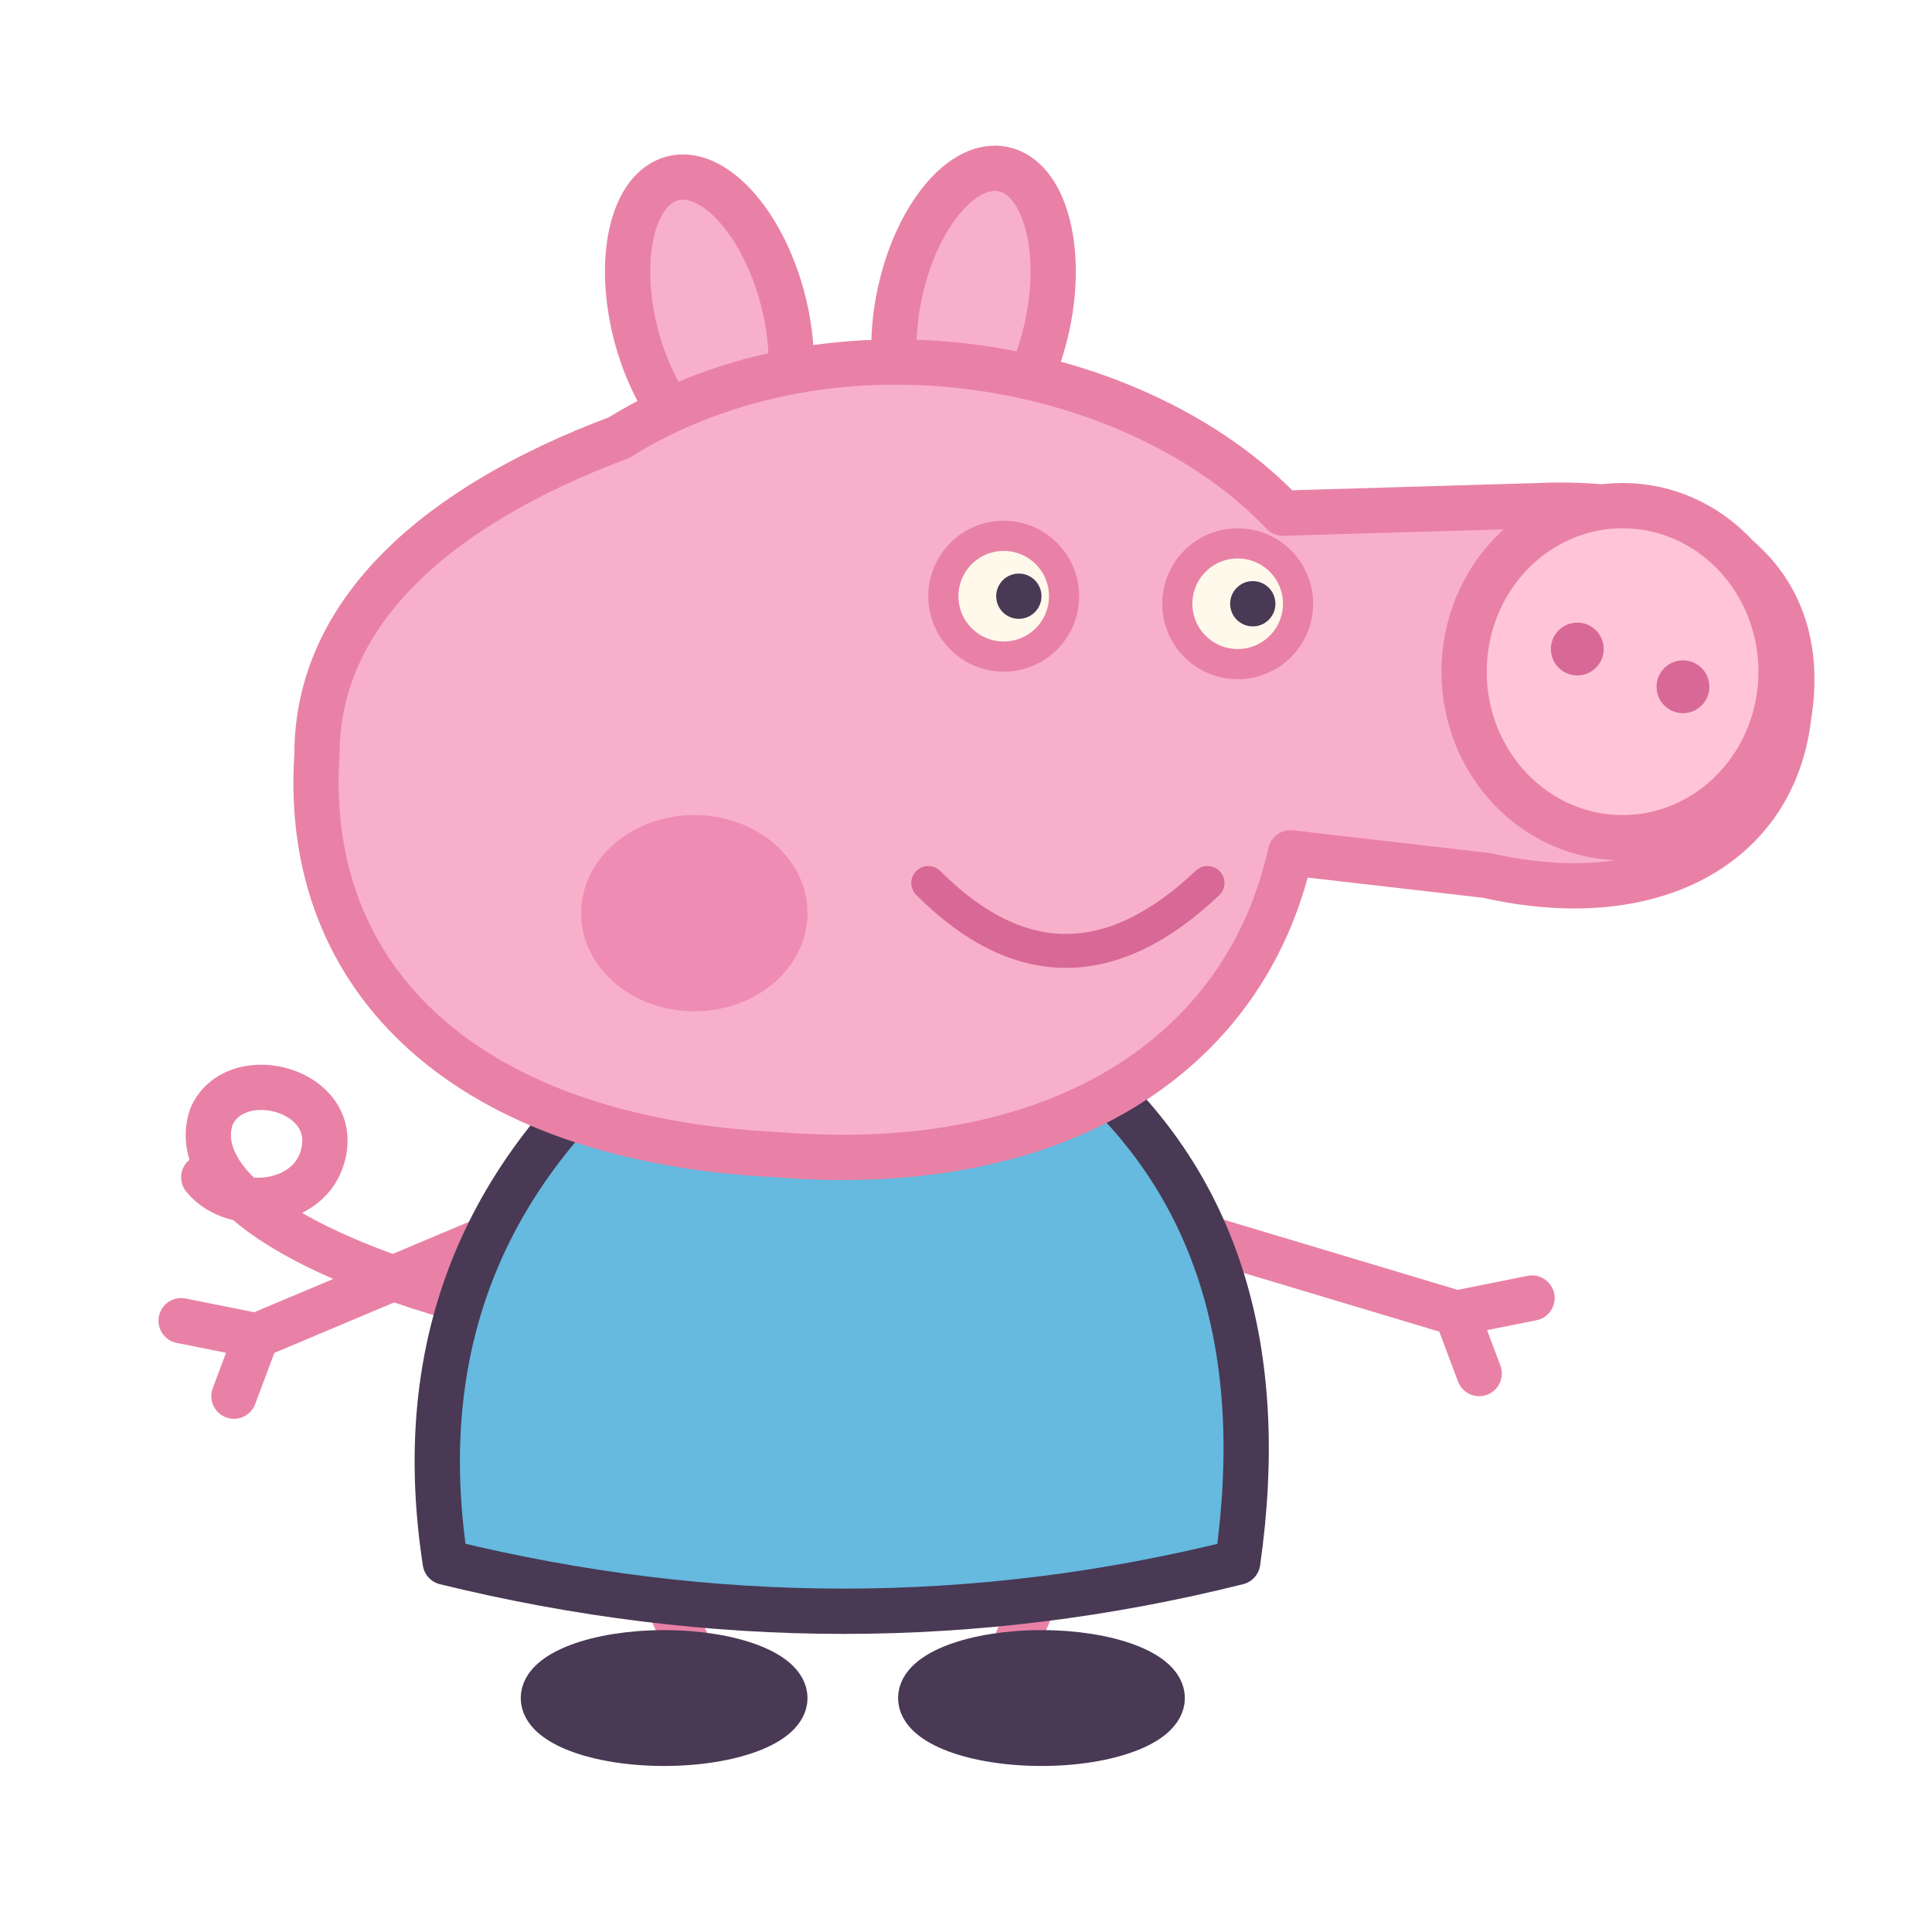
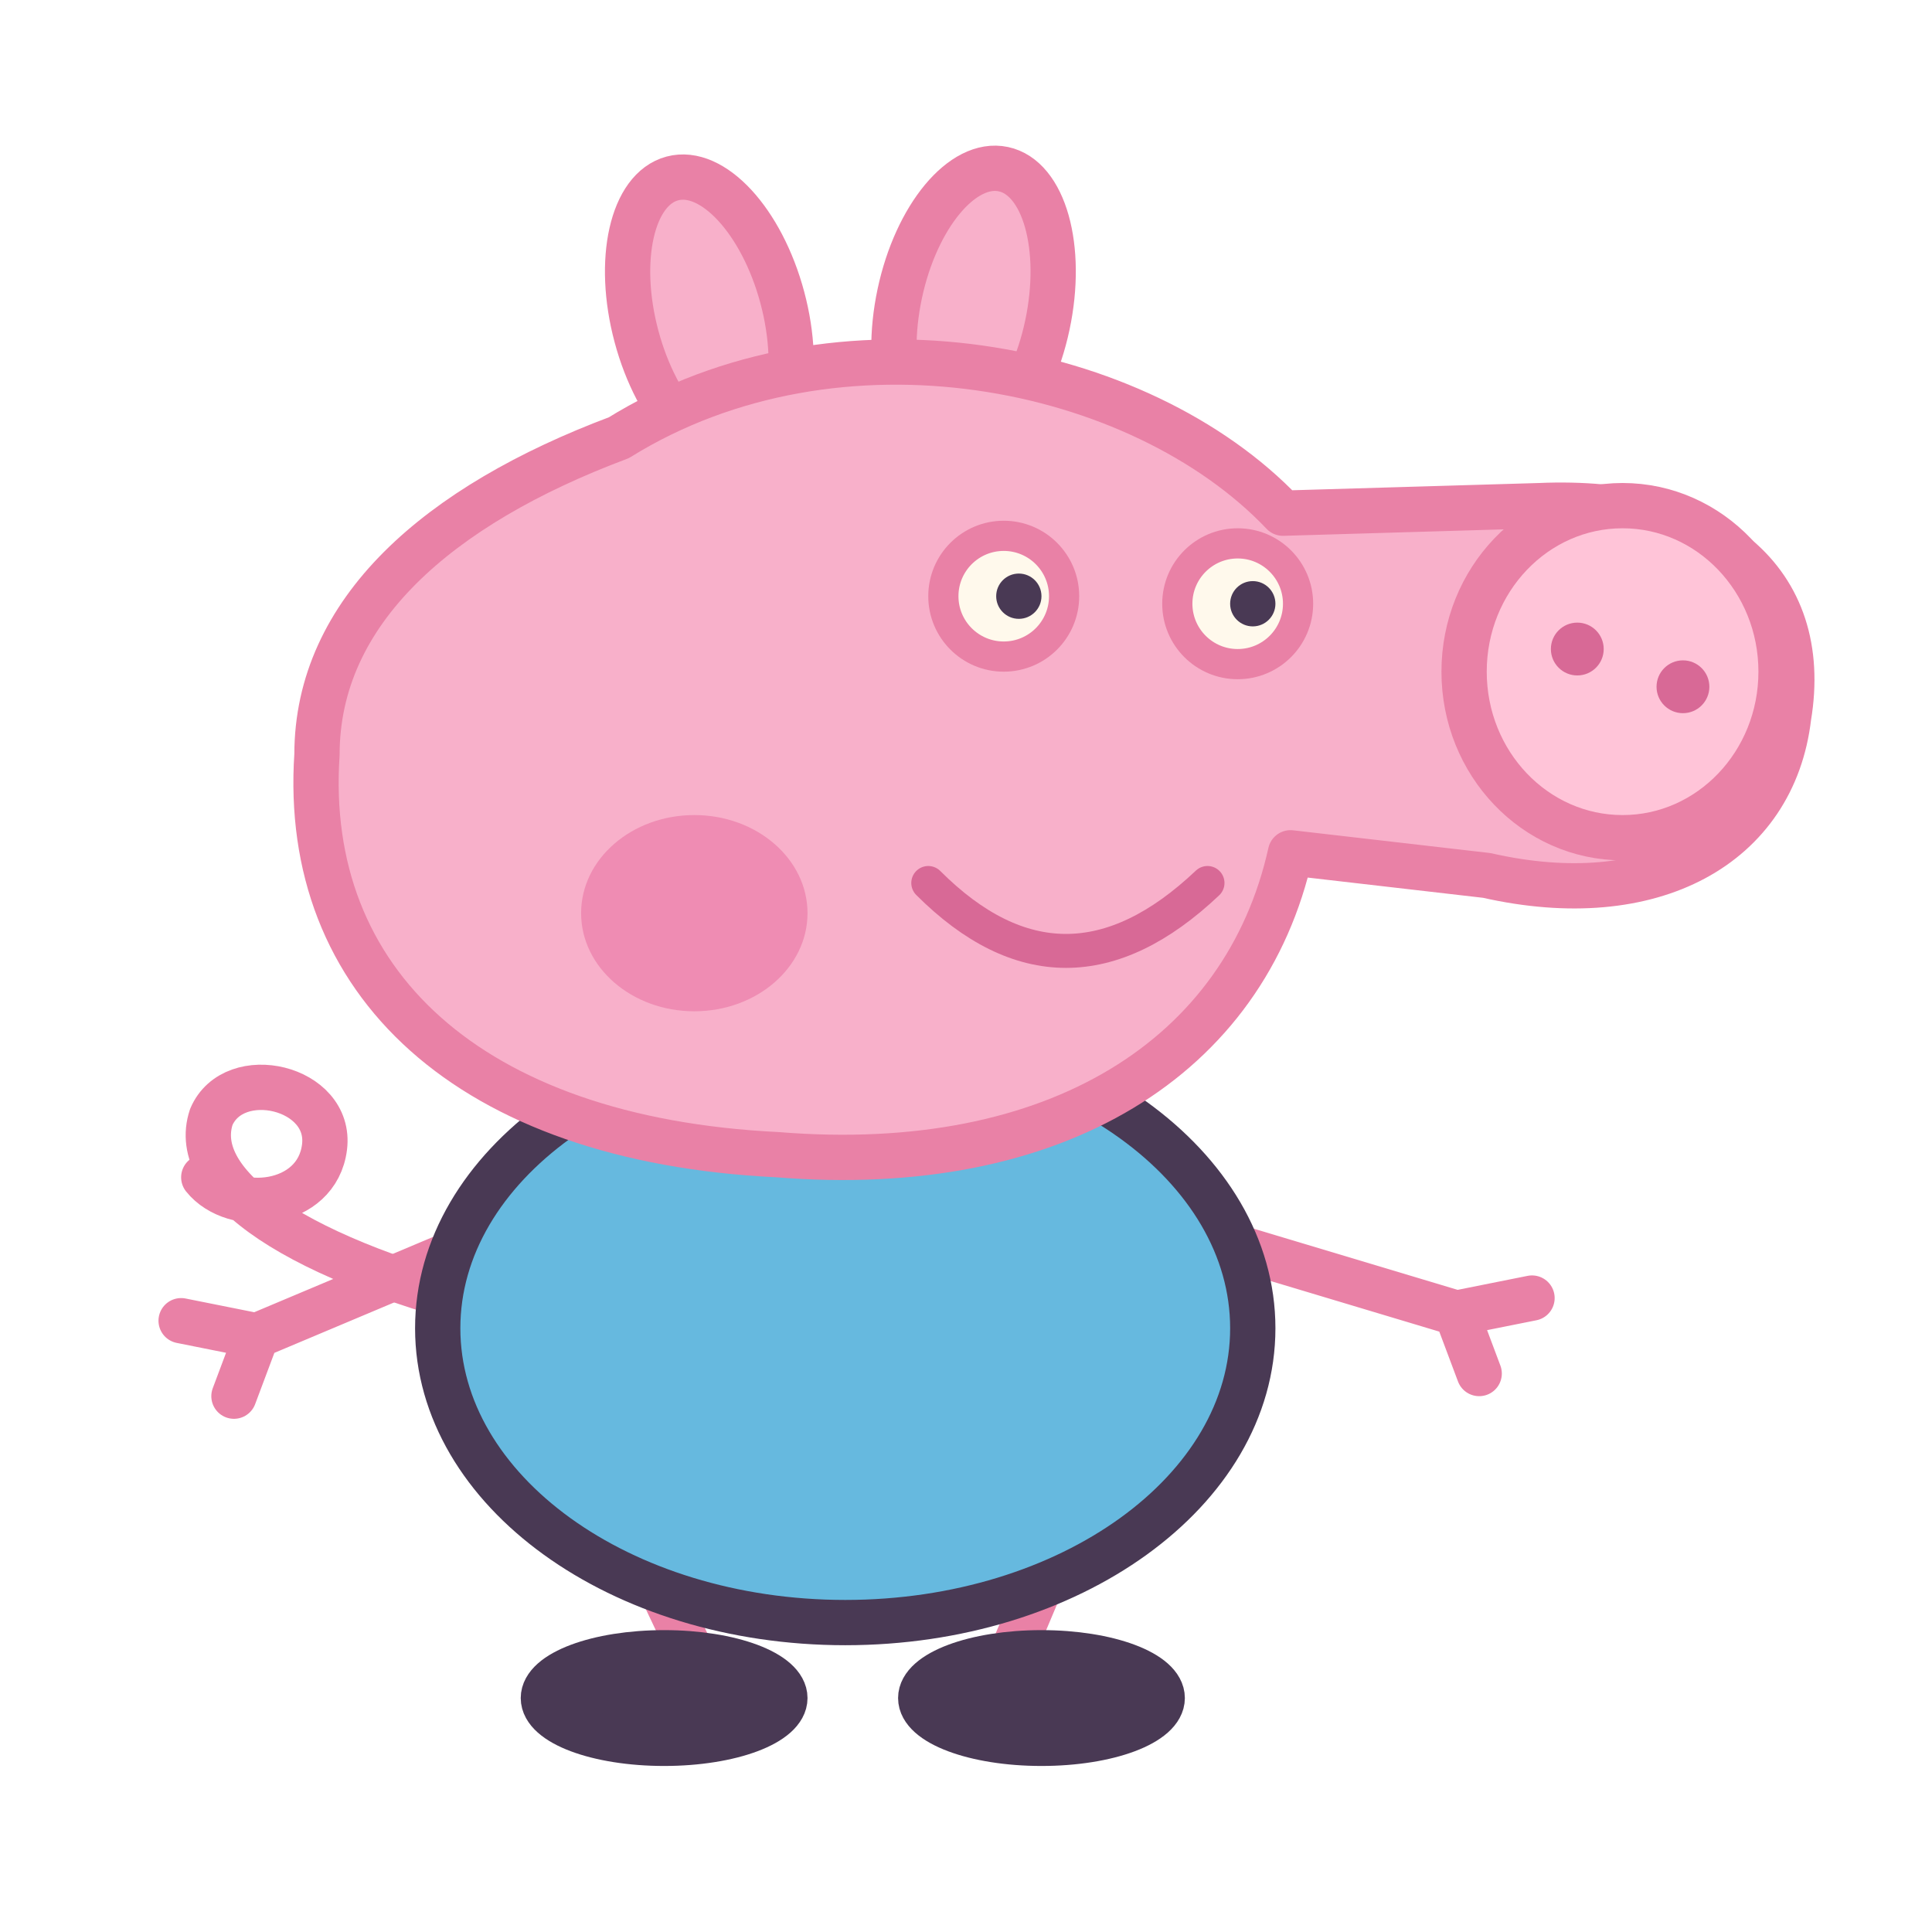
<svg xmlns="http://www.w3.org/2000/svg" width="256" height="256" viewBox="0 0 256 256" fill="none">
  <g stroke="#493954" stroke-width="6" stroke-linecap="round" stroke-linejoin="round">
    <path d="M68 174 C39 167 25 157 28 148 C31 141 44 144 43 152 C42 160 31 161 27 156" stroke="#E981A6" />
    <path d="M85 205 L94 224 M140 205 L132 224" stroke="#E981A6" />
    <ellipse cx="88" cy="225" rx="16" ry="6" fill="#493954" />
    <ellipse cx="138" cy="225" rx="16" ry="6" fill="#493954" />
    <path d="M72 161 L34 177 M34 177 l-10 -2 M34 177 l-3 8 M153 162 L193 174 M193 174 l10 -2 M193 174 l3 8" stroke="#E981A6" />
-     <path d="M81 142 L144 142 Q170 165 164 207 Q112 220 59 207 Q53 168 81 142Z" fill="#66B9DF" />
+     <ellipse cx="112" cy="176" rx="54" ry="39" fill="#66B9DF" />
    <ellipse cx="94" cy="42" rx="10" ry="19" fill="#F8B0CA" stroke="#E981A6" transform="rotate(-15 94 42)" />
    <ellipse cx="129" cy="41" rx="10" ry="19" fill="#F8B0CA" stroke="#E981A6" transform="rotate(12 129 41)" />
    <path d="M82 58 C111 40 151 48 170 68 L204 67 C227 66 240 77 237 95 C235 112 219 121 197 116 L171 113 C165 140 140 156 103 153 C62 151 40 130 42 100 C42 81 58 67 82 58Z" fill="#F8B0CA" stroke="#E981A6" />
    <ellipse cx="215" cy="89" rx="21" ry="22" fill="#FFC4D8" stroke="#E981A6" />
    <circle cx="209" cy="86" r="3.5" fill="#D86996" stroke="none" />
    <circle cx="223" cy="91" r="3.5" fill="#D86996" stroke="none" />
    <ellipse cx="92" cy="121" rx="15" ry="13" fill="#EF8CB3" stroke="none" />
    <circle cx="133" cy="79" r="8" fill="#FFF9EC" stroke="#E981A6" stroke-width="4" />
    <circle cx="164" cy="80" r="8" fill="#FFF9EC" stroke="#E981A6" stroke-width="4" />
    <circle cx="135" cy="79" r="3" fill="#493954" stroke="none" />
    <circle cx="166" cy="80" r="3" fill="#493954" stroke="none" />
    <path d="M123 117 Q141 135 160 117" stroke="#D86996" stroke-width="4.5" />
  </g>
</svg>
